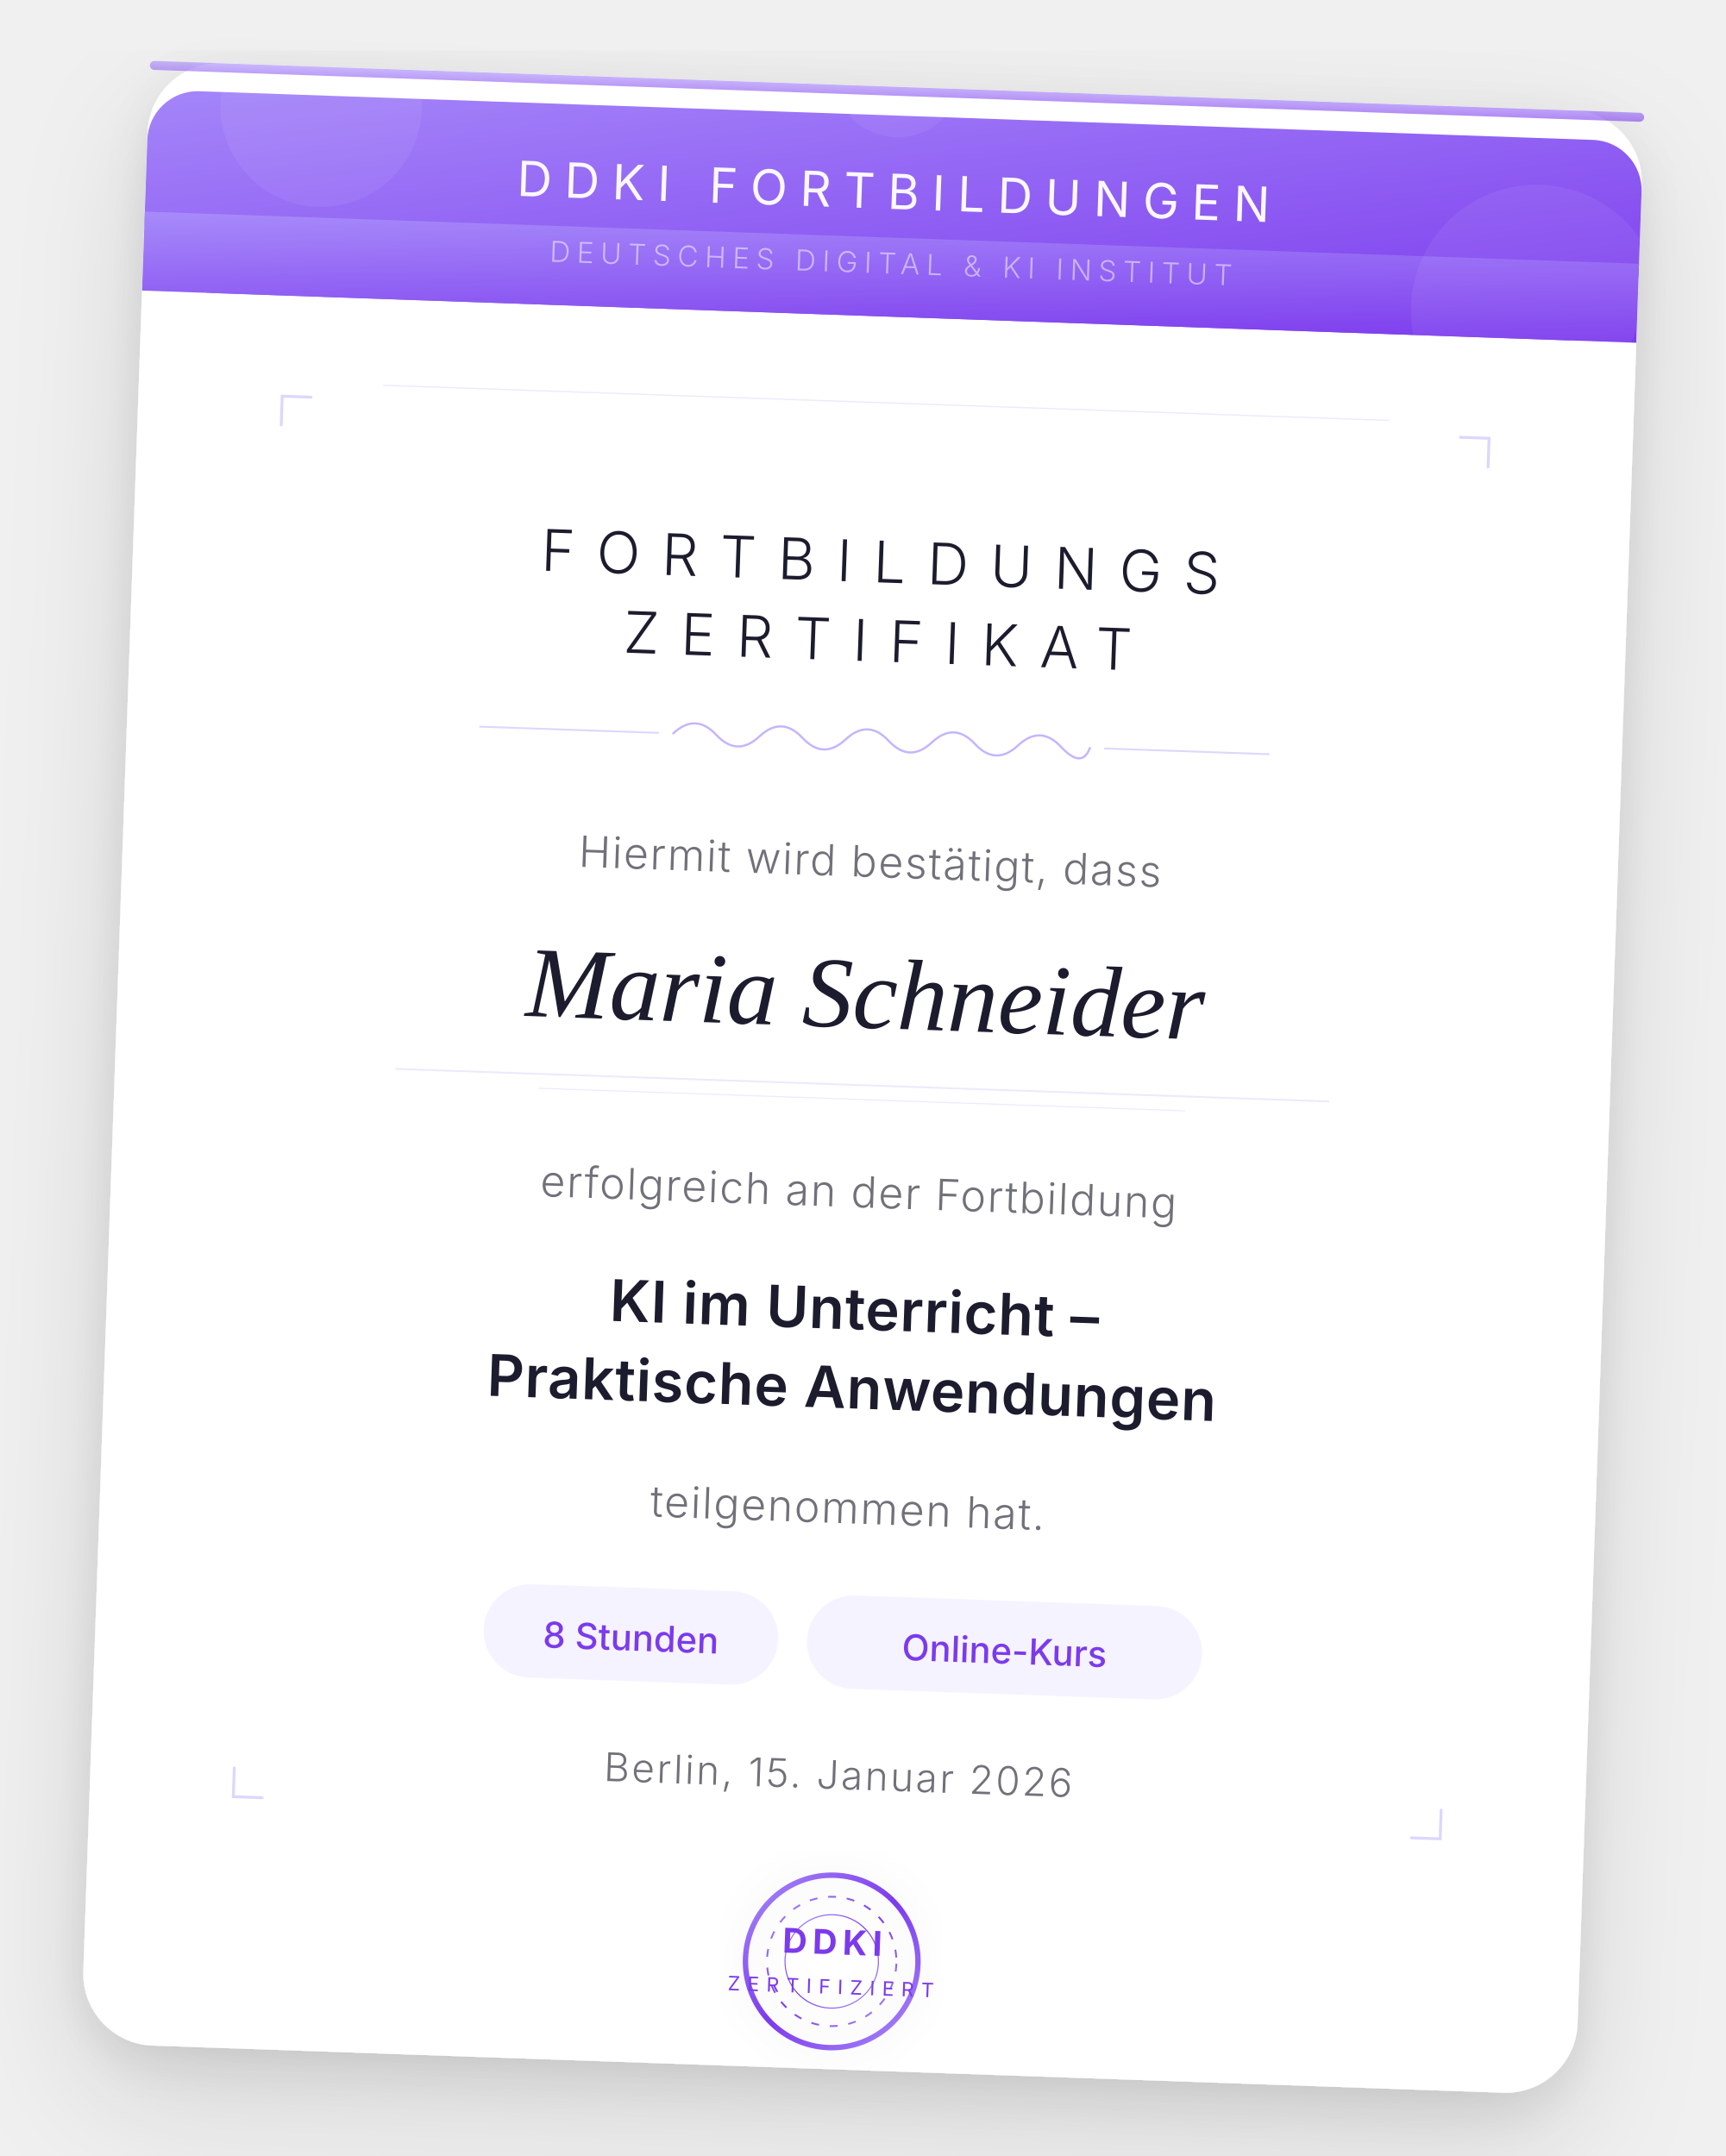
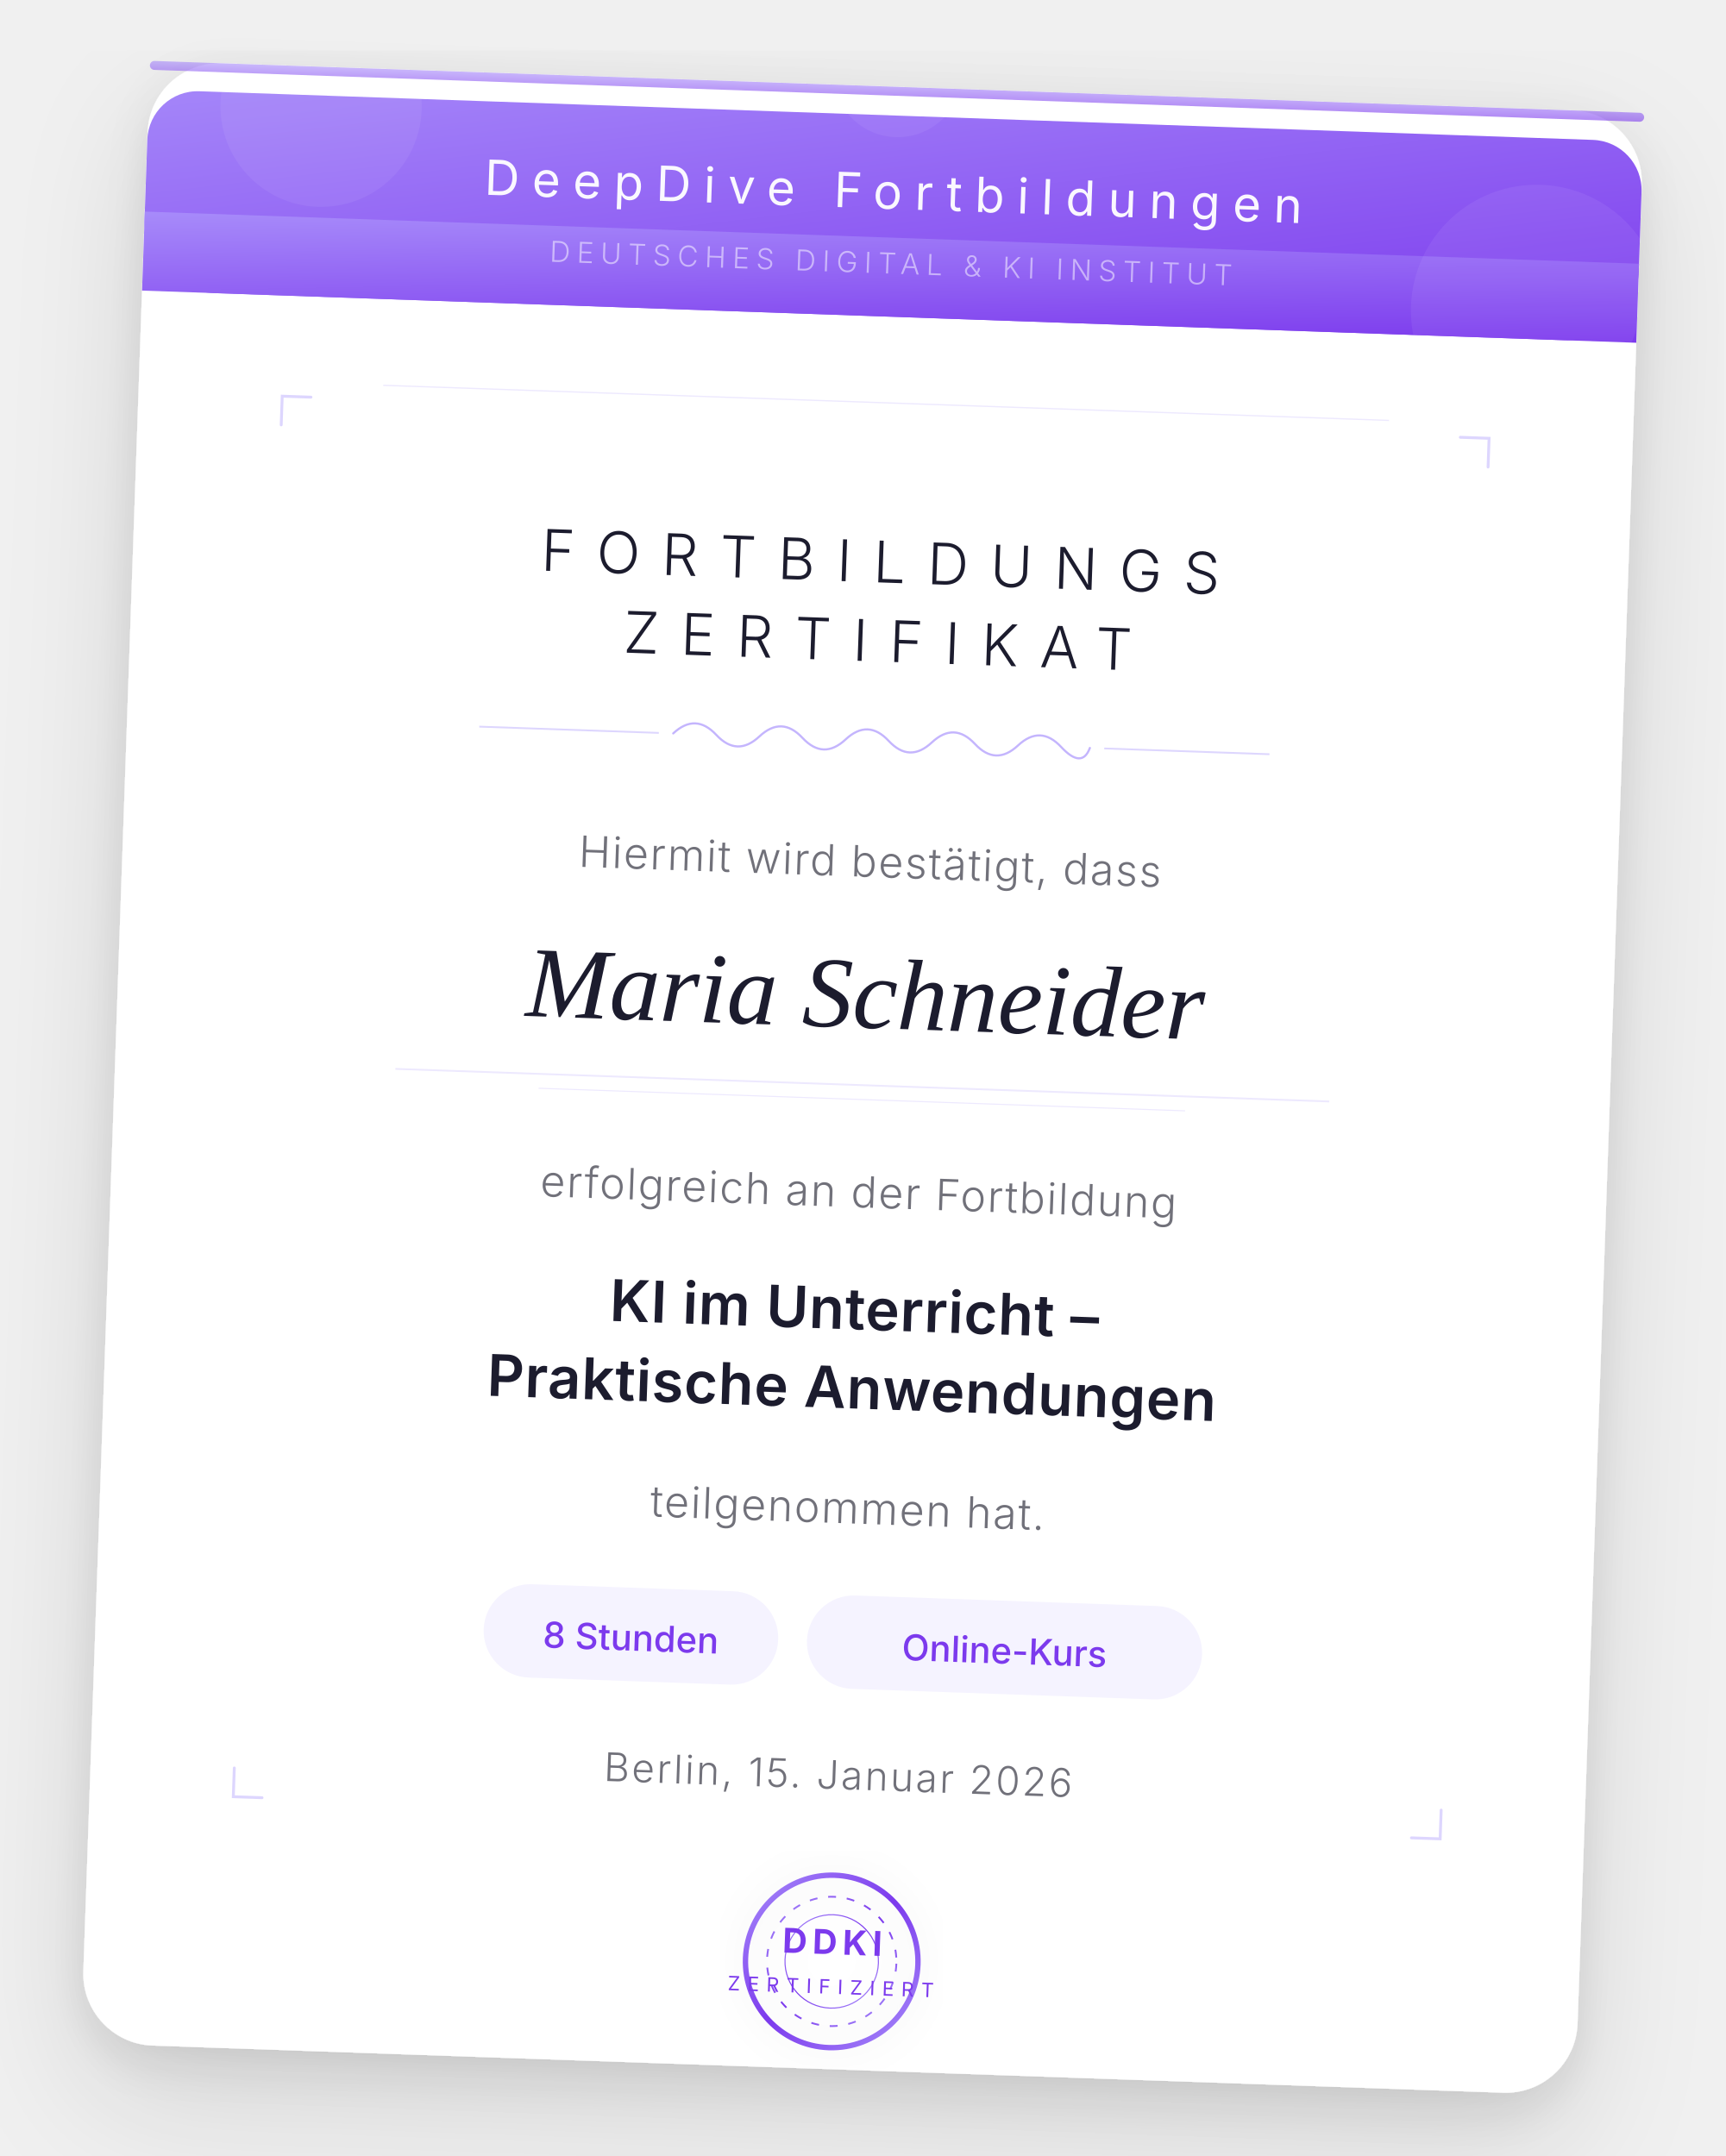
<svg xmlns="http://www.w3.org/2000/svg" width="480" height="600" viewBox="0 0 480 600">
  <defs>
    <linearGradient id="certHead" x1="0" y1="0" x2="1" y2="1">
      <stop offset="0%" stop-color="#A78BFA" />
      <stop offset="100%" stop-color="#7C3AED" />
    </linearGradient>
    <linearGradient id="sealStroke" x1="0" y1="0" x2="1" y2="1">
      <stop offset="0%" stop-color="#A78BFA" />
      <stop offset="50%" stop-color="#7C3AED" />
      <stop offset="100%" stop-color="#A78BFA" />
    </linearGradient>
    <filter id="cardShadow" x="-12%" y="-6%" width="124%" height="118%">
      <feGaussianBlur in="SourceAlpha" stdDeviation="18" result="blur1" />
      <feOffset in="blur1" dy="14" result="off1" />
      <feComponentTransfer in="off1" result="s1">
        <feFuncA type="linear" slope="0.12" />
      </feComponentTransfer>
      <feGaussianBlur in="SourceAlpha" stdDeviation="6" result="blur2" />
      <feOffset in="blur2" dy="4" result="off2" />
      <feComponentTransfer in="off2" result="s2">
        <feFuncA type="linear" slope="0.08" />
      </feComponentTransfer>
      <feMerge>
        <feMergeNode in="s1" />
        <feMergeNode in="s2" />
        <feMergeNode in="SourceGraphic" />
      </feMerge>
    </filter>
    <filter id="glowSeal">
      <feGaussianBlur in="SourceAlpha" stdDeviation="5" result="glow" />
      <feComponentTransfer in="glow" result="g">
        <feFuncA type="linear" slope="0.1" />
      </feComponentTransfer>
      <feMerge>
        <feMergeNode in="g" />
        <feMergeNode in="SourceGraphic" />
      </feMerge>
    </filter>
    <clipPath id="headerClip">
      <rect x="32" y="32" width="416" height="64" rx="14" />
    </clipPath>
  </defs>
  <g transform="translate(240,300) rotate(2) translate(-240,-300)">
    <rect x="32" y="24" width="416" height="552" rx="20" fill="white" filter="url(#cardShadow)" />
    <rect x="32" y="24" width="416" height="2.5" rx="1.25" fill="url(#certHead)" opacity="0.6" />
    <rect x="32" y="24" width="416" height="64" rx="20" fill="url(#certHead)" clip-path="url(#headerClip)" />
    <rect x="32" y="66" width="416" height="22" fill="url(#certHead)" />
    <g opacity="0.06" clip-path="url(#headerClip)">
      <circle cx="80" cy="35" r="28" fill="white" />
      <circle cx="420" cy="80" r="35" fill="white" />
      <circle cx="240" cy="20" r="18" fill="white" />
    </g>
-     <text x="240" y="58" text-anchor="middle" fill="white" font-size="13.5" font-weight="400" font-family="-apple-system, system-ui, sans-serif" letter-spacing="3.5" opacity="0.95">DDKI FORTBILDUNGEN</text>
+     <text x="240" y="58" text-anchor="middle" fill="white" font-size="13.5" font-weight="400" font-family="-apple-system, system-ui, sans-serif" letter-spacing="3.5" opacity="0.95">DeepDive Fortbildungen</text>
    <text x="240" y="76" text-anchor="middle" fill="white" font-size="8" font-weight="300" font-family="-apple-system, system-ui, sans-serif" letter-spacing="1.8" opacity="0.5">DEUTSCHES DIGITAL &amp; KI INSTITUT</text>
    <line x1="100" y1="112" x2="380" y2="112" stroke="#EDE9FE" stroke-width="0.35" />
    <path d="M72,124 L72,116 L80,116" fill="none" stroke="#DDD6FE" stroke-width="0.8" stroke-linecap="round" />
    <path d="M408,124 L408,116 L400,116" fill="none" stroke="#DDD6FE" stroke-width="0.8" stroke-linecap="round" />
    <path d="M72,498 L72,506 L80,506" fill="none" stroke="#DDD6FE" stroke-width="0.8" stroke-linecap="round" />
    <path d="M408,498 L408,506 L400,506" fill="none" stroke="#DDD6FE" stroke-width="0.8" stroke-linecap="round" />
    <text x="240" y="162" text-anchor="middle" fill="#1C1C2E" font-size="16" font-weight="300" font-family="-apple-system, system-ui, sans-serif" letter-spacing="6">FORTBILDUNGS</text>
    <text x="240" y="184" text-anchor="middle" fill="#1C1C2E" font-size="16" font-weight="300" font-family="-apple-system, system-ui, sans-serif" letter-spacing="6">ZERTIFIKAT</text>
    <line x1="130" y1="206" x2="180" y2="206" stroke="#DDD6FE" stroke-width="0.5" />
    <path d="M184,206 Q190,200 196,206 Q202,212 208,206 Q214,200 220,206 Q226,212 232,206 Q238,200 244,206 Q250,212 256,206 Q262,200 268,206 Q274,212 280,206 Q286,200 292,206 Q298,212 300,206" fill="none" stroke="#C4B5FD" stroke-width="0.6" stroke-linecap="round" />
    <line x1="304" y1="206" x2="350" y2="206" stroke="#DDD6FE" stroke-width="0.5" />
    <text x="240" y="244" text-anchor="middle" fill="#71717A" font-size="12" font-weight="300" font-family="-apple-system, system-ui, sans-serif" letter-spacing="0.4">Hiermit wird bestätigt, dass</text>
    <text x="240" y="286" text-anchor="middle" fill="#1C1C2E" font-size="28" font-weight="300" font-family="Georgia, 'Times New Roman', 'Palatino', serif" font-style="italic">Maria Schneider</text>
    <line x1="110" y1="302" x2="370" y2="302" stroke="#EDE9FE" stroke-width="0.5" />
    <line x1="150" y1="306" x2="330" y2="306" stroke="#EDE9FE" stroke-width="0.3" />
    <text x="240" y="336" text-anchor="middle" fill="#71717A" font-size="12" font-weight="300" font-family="-apple-system, system-ui, sans-serif" letter-spacing="0.4">erfolgreich an der Fortbildung</text>
    <text x="240" y="370" text-anchor="middle" fill="#1C1C2E" font-size="16" font-weight="600" font-family="-apple-system, system-ui, sans-serif" letter-spacing="0.2">KI im Unterricht –</text>
    <text x="240" y="392" text-anchor="middle" fill="#1C1C2E" font-size="16" font-weight="600" font-family="-apple-system, system-ui, sans-serif" letter-spacing="0.2">Praktische Anwendungen</text>
    <text x="240" y="424" text-anchor="middle" fill="#71717A" font-size="12" font-weight="300" font-family="-apple-system, system-ui, sans-serif" letter-spacing="0.4">teilgenommen hat.</text>
    <rect x="140" y="444" width="82" height="26" rx="13" fill="#F5F3FF" />
    <text x="181" y="461.5" text-anchor="middle" fill="#7C3AED" font-size="10" font-weight="500" font-family="-apple-system, system-ui, sans-serif">8 Stunden</text>
    <rect x="230" y="444" width="110" height="26" rx="13" fill="#F5F3FF" />
    <text x="285" y="461.5" text-anchor="middle" fill="#7C3AED" font-size="10" font-weight="500" font-family="-apple-system, system-ui, sans-serif">Online-Kurs</text>
    <text x="240" y="498" text-anchor="middle" fill="#71717A" font-size="11" font-weight="300" font-family="-apple-system, system-ui, sans-serif" letter-spacing="0.6">Berlin, 15. Januar 2026</text>
    <g filter="url(#glowSeal)">
      <circle cx="240" cy="546" r="24" fill="none" stroke="url(#sealStroke)" stroke-width="1.5" />
      <circle cx="240" cy="546" r="18" fill="none" stroke="url(#sealStroke)" stroke-width="0.5" stroke-dasharray="2.2 3" />
      <circle cx="240" cy="546" r="13" fill="none" stroke="url(#sealStroke)" stroke-width="0.3" />
    </g>
    <text x="240" y="544" text-anchor="middle" fill="#7C3AED" font-size="9.5" font-weight="700" font-family="-apple-system, system-ui, sans-serif" letter-spacing="1.5">DDKI</text>
    <text x="240" y="555" text-anchor="middle" fill="#7C3AED" font-size="5.5" font-weight="400" font-family="-apple-system, system-ui, sans-serif" letter-spacing="2">ZERTIFIZIERT</text>
  </g>
</svg>
